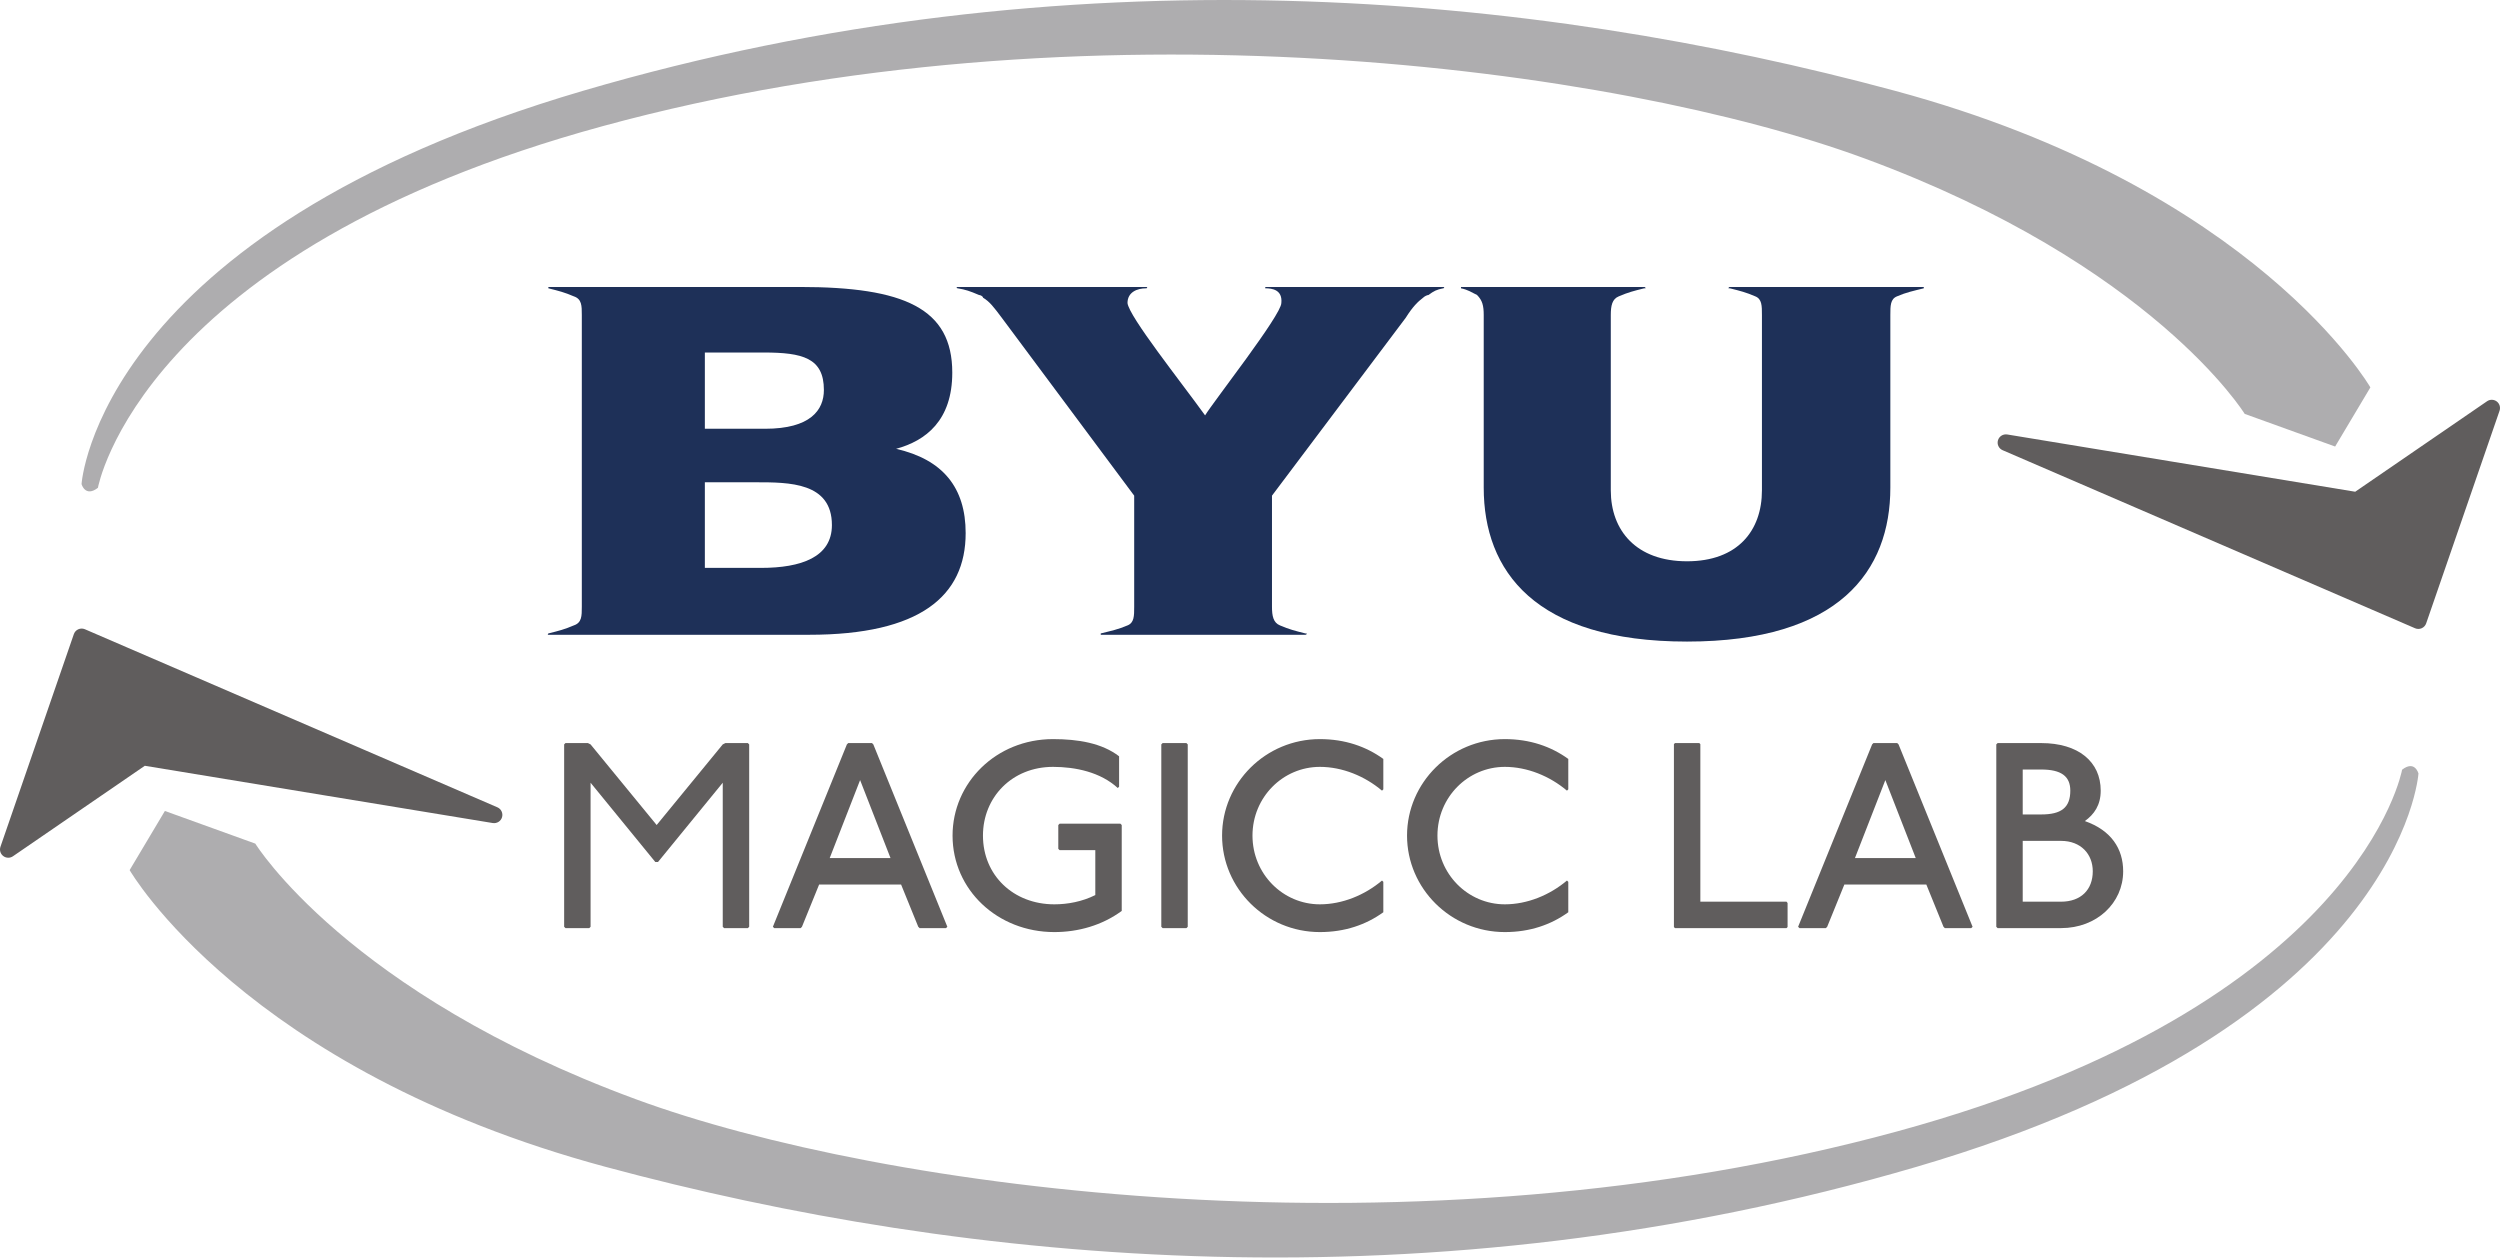
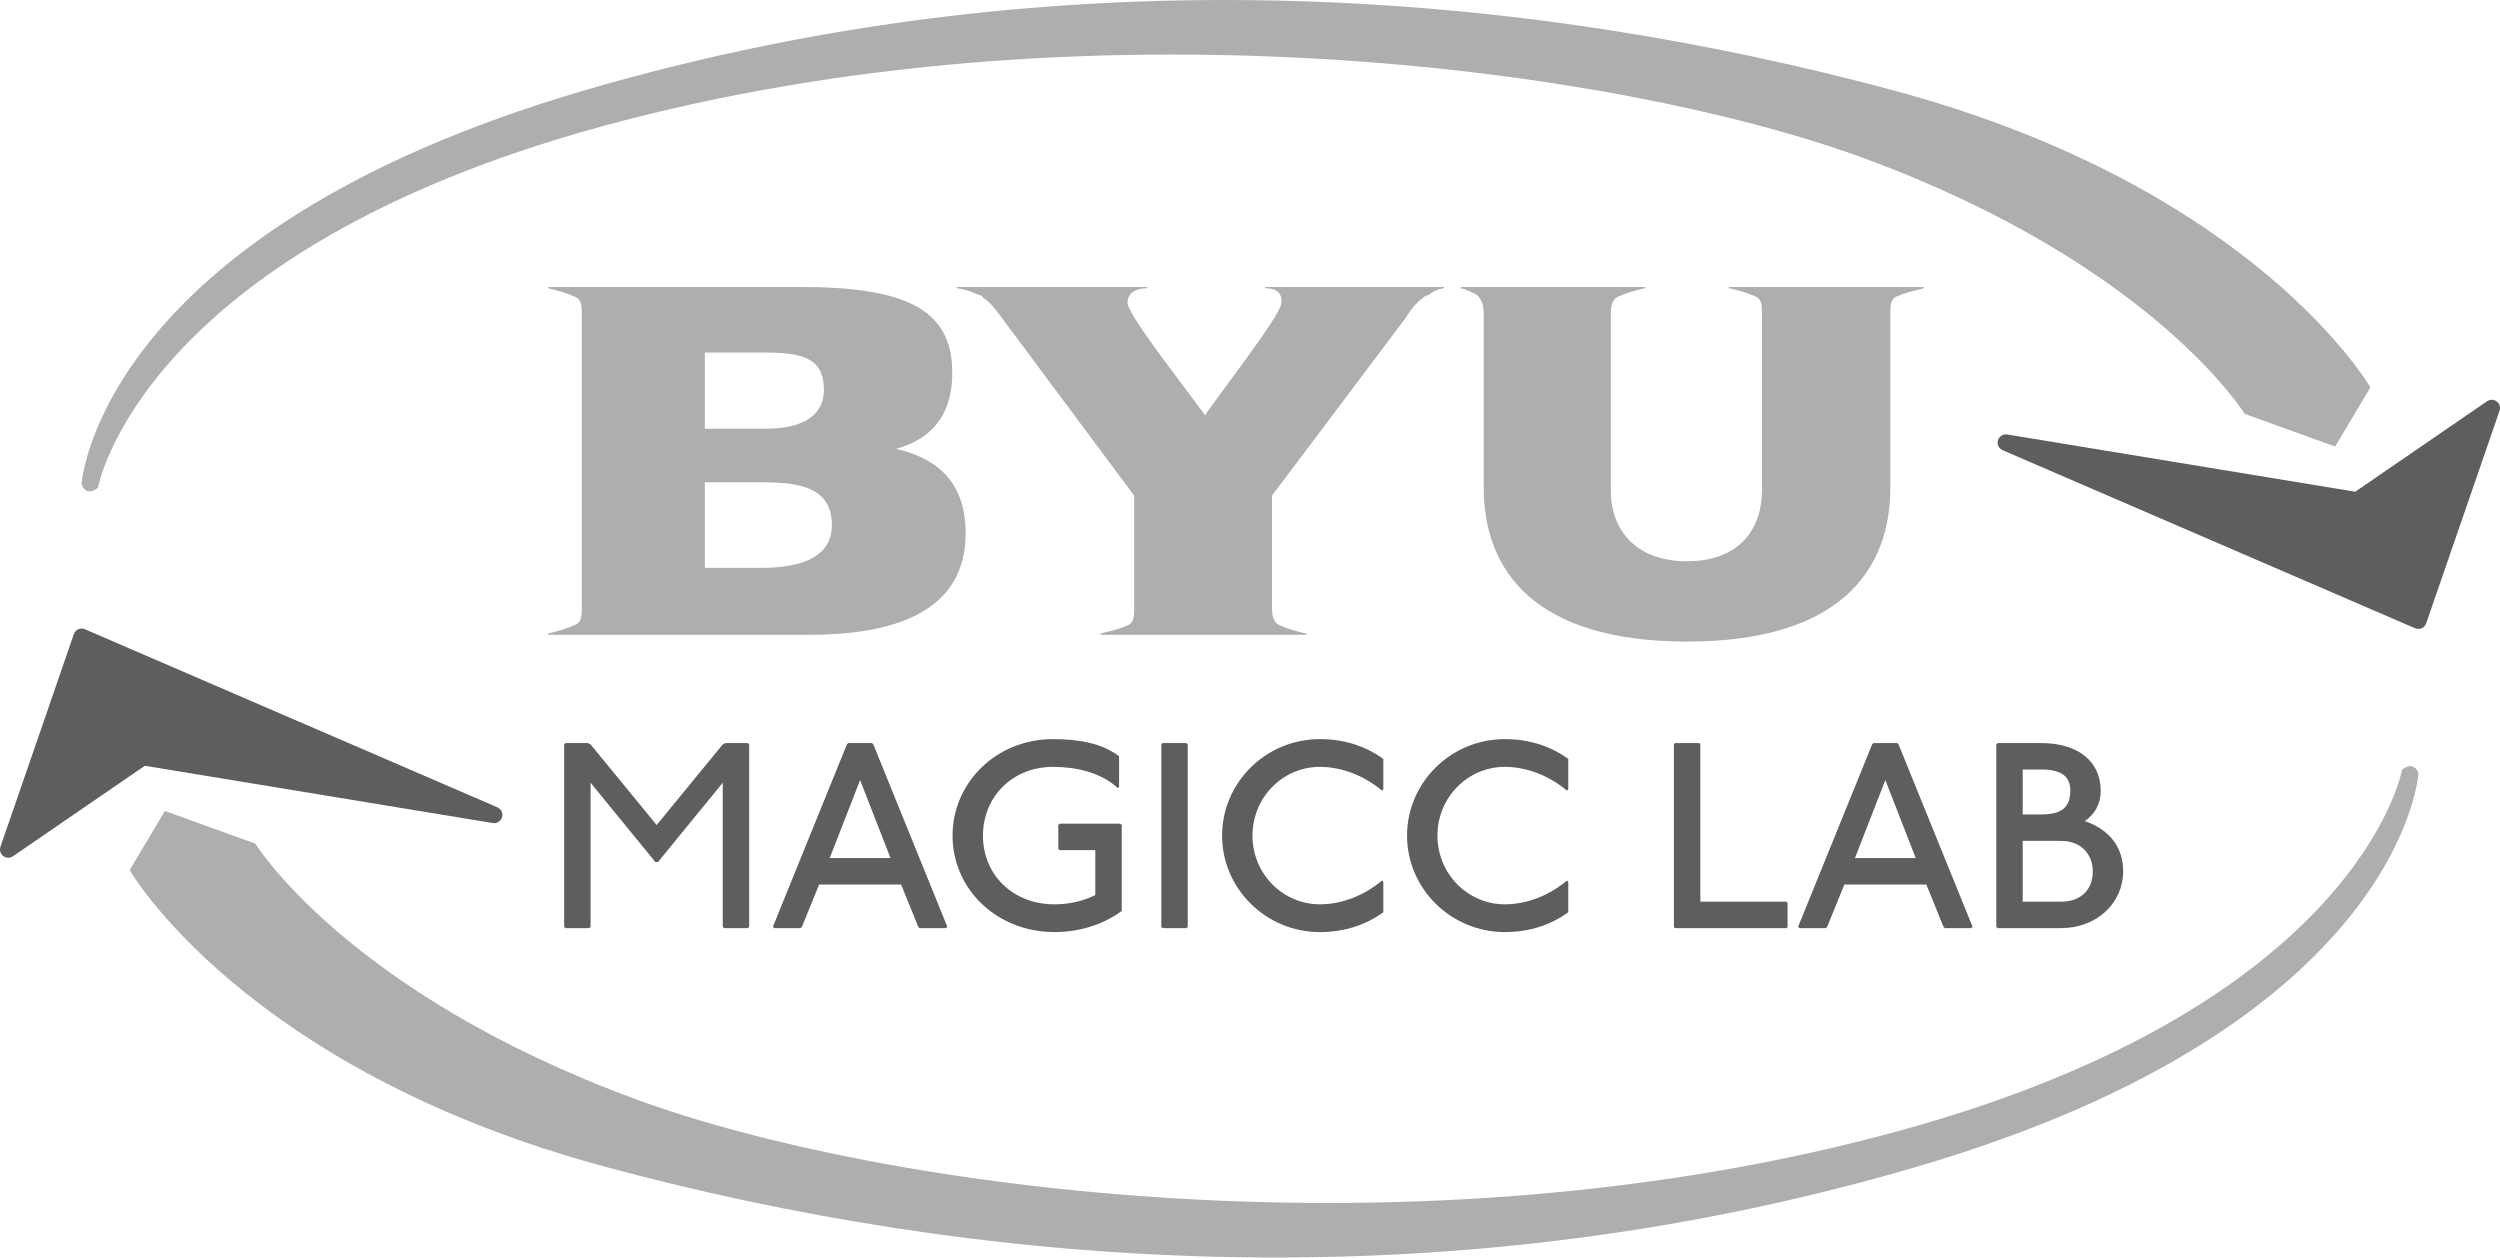
<svg xmlns="http://www.w3.org/2000/svg" viewBox="0 0 973.287 489.562" height="489.562" width="973.287" xml:space="preserve" version="1.1" id="svg2">
  <defs id="defs6" />
  <g transform="matrix(1.25,0,0,-1.25,0,489.5625)" id="g10">
    <g transform="scale(0.1,0.1)" id="g12">
      <path id="path14" style="fill:#605d5d;fill-opacity:1;fill-rule:evenodd;stroke:none" d="M 1538.96,1378.5 254.297,1933.09 25.719,1270.82 444.988,1558.51 1538.96,1378.5" />
      <path id="path16" style="fill:#605d5d;fill-opacity:1;fill-rule:nonzero;stroke:none" d="M 269.57,1898.49 75.469,1336.16 430.43,1579.72 c 5.476,3.74 12.207,5.26 18.738,4.17 L 1336.55,1437.87 269.57,1898.49 Z M 25.719,1245.1 c -5.5,0 -10.988,1.76 -15.586,5.26 -8.828,6.72 -12.344,18.36 -8.727,28.85 L 229.988,1941.48 c 2.336,6.76 7.383,12.25 13.926,15.14 6.559,2.88 14.004,2.93 20.582,0.07 L 1549.16,1402.11 c 11.93,-5.15 18.13,-18.39 14.48,-30.84 -3.67,-12.47 -16.01,-20.14 -28.86,-18.15 L 451.012,1531.46 40.273,1249.61 c -4.398,-3.01 -9.484,-4.51 -14.555,-4.51" />
-       <path id="path18" style="fill:#1e3058;fill-opacity:1;fill-rule:evenodd;stroke:none" d="m 5887.51,2935.21 c 0,29.18 0,50.02 20.83,58.35 29.16,12.51 49.99,16.67 83.32,25.01 l 0,4.16 c -604.06,0 -604.06,0 -604.06,0 -4.16,0 -4.16,-4.16 -4.16,-4.16 l 4.16,0 c 33.33,-8.34 50,-12.5 79.16,-25.01 20.83,-8.33 20.83,-29.17 20.83,-58.35 0,-545.96 0,-545.96 0,-545.96 0,-125.03 -74.99,-220.88 -233.29,-220.88 -158.31,0 -237.46,95.85 -237.46,220.88 0,545.96 0,545.96 0,545.96 0,29.18 4.17,50.02 25,58.35 29.16,12.51 45.82,16.67 79.15,25.01 l 4.16,0 c 0,0 0,4.16 -4.16,4.16 -570.73,0 -570.73,0 -570.73,0 l 0,-4.16 c 20.83,-4.17 33.33,-12.5 49.99,-20.84 16.66,-16.67 20.83,-33.34 20.83,-62.52 0,-537.62 0,-537.62 0,-537.62 0,-258.4 158.3,-479.28 633.22,-479.28 474.91,0 633.21,220.88 633.21,479.28 l 0,537.62" />
-       <path id="path20" style="fill:#1e3058;fill-opacity:1;fill-rule:evenodd;stroke:none" d="m 2195.28,2818.58 c 183.28,0 183.28,0 183.28,0 120.8,0 187.45,-16.66 187.45,-116.66 0,-62.49 -41.65,-120.82 -183.28,-120.82 -187.45,0 -187.45,0 -187.45,0 l 0,237.48 z m 0,-404.14 c 158.29,0 158.29,0 158.29,0 104.14,0 237.43,0 237.43,-133.32 0,-99.99 -95.8,-133.32 -220.77,-133.32 -174.95,0 -174.95,0 -174.95,0 l 0,266.64 z m -383.22,520.8 c 0,-908.27 0,-908.27 0,-908.27 0,-29.16 0,-49.99 -24.99,-58.33 -29.16,-12.49 -45.82,-16.66 -79.14,-24.99 l 0,0 c 0,0 -4.17,-4.17 0,-4.17 4.16,0 812.26,0 812.26,0 345.73,0 487.36,120.82 487.36,316.64 0,141.66 -70.81,229.15 -216.6,262.48 l 0,0 c 91.64,25 174.94,87.5 174.94,237.49 0,199.98 -149.95,266.64 -474.86,266.64 -783.1,0 -783.1,0 -783.1,0 l 0,-4.16 c 33.32,-8.34 49.98,-12.5 79.14,-25 24.99,-8.33 24.99,-29.16 24.99,-58.33" />
-       <path id="path22" style="fill:#1e3058;fill-opacity:1;fill-rule:evenodd;stroke:none" d="m 3940.78,3018.57 c 20.83,0 54.16,-4.17 49.99,-45.83 0,-37.5 -212.49,-308.31 -237.49,-349.98 -75,104.16 -237.49,308.31 -241.66,349.98 0,33.33 29.17,45.83 58.33,45.83 l 0,0 c 4.17,0 4.17,4.16 0,4.16 -587.48,0 -587.48,0 -587.48,0 -4.17,0 -4.17,-4.16 0,-4.16 l 0,0 c 25,-4.17 37.5,-8.34 66.66,-20.83 4.17,0 12.5,-4.17 12.5,-8.33 20.84,-12.5 33.34,-29.17 58.34,-62.5 412.48,-554.13 412.48,-554.13 412.48,-554.13 0,-345.81 0,-345.81 0,-345.81 0,-29.16 0,-49.99 -20.83,-58.33 -29.16,-12.49 -50,-16.66 -83.33,-24.99 l 0,-4.17 c 637.48,0 637.48,0 637.48,0 4.17,0 4.17,4.17 4.17,4.17 -4.17,0 -4.17,0 -4.17,0 -33.33,8.33 -49.99,12.5 -79.16,24.99 -20.83,8.34 -25,29.17 -25,58.33 0,345.81 0,345.81 0,345.81 416.66,554.13 416.66,554.13 416.66,554.13 20.83,33.33 37.49,50 54.16,62.5 4.17,4.16 12.5,8.33 16.67,8.33 16.66,12.49 25,16.66 45.83,20.83 l 0,0 c 4.17,0 4.17,4.16 0,4.16 -554.15,0 -554.15,0 -554.15,0 l 0,-4.16" />
+       <path id="path18" style="fill:#aeadaf;fill-opacity:1;fill-rule:evenodd;stroke:none" d="m 5887.51,2935.21 c 0,29.18 0,50.02 20.83,58.35 29.16,12.51 49.99,16.67 83.32,25.01 l 0,4.16 c -604.06,0 -604.06,0 -604.06,0 -4.16,0 -4.16,-4.16 -4.16,-4.16 l 4.16,0 c 33.33,-8.34 50,-12.5 79.16,-25.01 20.83,-8.33 20.83,-29.17 20.83,-58.35 0,-545.96 0,-545.96 0,-545.96 0,-125.03 -74.99,-220.88 -233.29,-220.88 -158.31,0 -237.46,95.85 -237.46,220.88 0,545.96 0,545.96 0,545.96 0,29.18 4.17,50.02 25,58.35 29.16,12.51 45.82,16.67 79.15,25.01 l 4.16,0 c 0,0 0,4.16 -4.16,4.16 -570.73,0 -570.73,0 -570.73,0 l 0,-4.16 c 20.83,-4.17 33.33,-12.5 49.99,-20.84 16.66,-16.67 20.83,-33.34 20.83,-62.52 0,-537.62 0,-537.62 0,-537.62 0,-258.4 158.3,-479.28 633.22,-479.28 474.91,0 633.21,220.88 633.21,479.28 l 0,537.62" />
+       <path id="path20" style="fill:#aeadaf;fill-opacity:1;fill-rule:evenodd;stroke:none" d="m 2195.28,2818.58 c 183.28,0 183.28,0 183.28,0 120.8,0 187.45,-16.66 187.45,-116.66 0,-62.49 -41.65,-120.82 -183.28,-120.82 -187.45,0 -187.45,0 -187.45,0 l 0,237.48 z m 0,-404.14 c 158.29,0 158.29,0 158.29,0 104.14,0 237.43,0 237.43,-133.32 0,-99.99 -95.8,-133.32 -220.77,-133.32 -174.95,0 -174.95,0 -174.95,0 l 0,266.64 z m -383.22,520.8 c 0,-908.27 0,-908.27 0,-908.27 0,-29.16 0,-49.99 -24.99,-58.33 -29.16,-12.49 -45.82,-16.66 -79.14,-24.99 l 0,0 c 0,0 -4.17,-4.17 0,-4.17 4.16,0 812.26,0 812.26,0 345.73,0 487.36,120.82 487.36,316.64 0,141.66 -70.81,229.15 -216.6,262.48 l 0,0 c 91.64,25 174.94,87.5 174.94,237.49 0,199.98 -149.95,266.64 -474.86,266.64 -783.1,0 -783.1,0 -783.1,0 l 0,-4.16 c 33.32,-8.34 49.98,-12.5 79.14,-25 24.99,-8.33 24.99,-29.16 24.99,-58.33" />
+       <path id="path22" style="fill:#aeadaf;fill-opacity:1;fill-rule:evenodd;stroke:none" d="m 3940.78,3018.57 c 20.83,0 54.16,-4.17 49.99,-45.83 0,-37.5 -212.49,-308.31 -237.49,-349.98 -75,104.16 -237.49,308.31 -241.66,349.98 0,33.33 29.17,45.83 58.33,45.83 l 0,0 c 4.17,0 4.17,4.16 0,4.16 -587.48,0 -587.48,0 -587.48,0 -4.17,0 -4.17,-4.16 0,-4.16 l 0,0 c 25,-4.17 37.5,-8.34 66.66,-20.83 4.17,0 12.5,-4.17 12.5,-8.33 20.84,-12.5 33.34,-29.17 58.34,-62.5 412.48,-554.13 412.48,-554.13 412.48,-554.13 0,-345.81 0,-345.81 0,-345.81 0,-29.16 0,-49.99 -20.83,-58.33 -29.16,-12.49 -50,-16.66 -83.33,-24.99 l 0,-4.17 c 637.48,0 637.48,0 637.48,0 4.17,0 4.17,4.17 4.17,4.17 -4.17,0 -4.17,0 -4.17,0 -33.33,8.33 -49.99,12.5 -79.16,24.99 -20.83,8.34 -25,29.17 -25,58.33 0,345.81 0,345.81 0,345.81 416.66,554.13 416.66,554.13 416.66,554.13 20.83,33.33 37.49,50 54.16,62.5 4.17,4.16 12.5,8.33 16.67,8.33 16.66,12.49 25,16.66 45.83,20.83 l 0,0 c 4.17,0 4.17,4.16 0,4.16 -554.15,0 -554.15,0 -554.15,0 l 0,-4.16" />
      <path id="path24" style="fill:#605d5d;fill-opacity:1;fill-rule:nonzero;stroke:none" d="m 1831.13,1602.17 8.22,-4.12 205.83,-251.09 205.82,251.09 8.22,4.12 69.99,0 4.12,-4.12 0,-568.05 -4.12,-4.12 -74.09,0 -4.12,4.12 0,448.67 -201.72,-246.97 -8.22,0 -201.71,246.97 0,-448.67 -4.1,-4.12 -74.11,0 -4.1,4.12 0,568.05 4.1,4.12 69.99,0" />
      <path id="path26" style="fill:#605d5d;fill-opacity:1;fill-rule:nonzero;stroke:none" d="m 2584.15,1244.06 189.36,0 -94.69,242.85 -94.67,-242.85 z m 131.72,358.11 4.12,-4.12 230.52,-568.05 -4.12,-4.12 -82.33,0 -4.12,4.12 -53.5,131.71 -255.23,0 -53.51,-131.71 -4.12,-4.12 -82.31,0 -4.12,4.12 230.51,568.05 4.12,4.12 74.09,0" />
      <path id="path28" style="fill:#605d5d;fill-opacity:1;fill-rule:nonzero;stroke:none" d="m 3481.32,1462.19 c -53.52,49.43 -131.73,65.87 -201.7,65.87 -127.62,0 -218.17,-94.67 -218.17,-214.05 0,-123.47 94.67,-214.06 222.27,-214.06 41.18,0 86.45,8.24 127.63,28.84 l 0,139.94 -111.15,0 -4.12,4.12 0,74.11 4.12,4.12 189.36,0 4.09,-4.12 0,-267.56 c -61.73,-45.28 -135.82,-65.88 -209.93,-65.88 -177,0 -316.96,131.71 -316.96,300.49 0,164.66 135.84,300.52 312.86,300.52 78.21,0 152.3,-12.36 205.82,-53.51 l 0,-94.71 -4.12,-4.12" />
      <path id="path30" style="fill:#605d5d;fill-opacity:1;fill-rule:nonzero;stroke:none" d="m 3695.14,1602.17 4.1,-4.12 0,-568.05 -4.1,-4.12 -74.11,0 -4.12,4.12 0,568.05 4.12,4.12 74.11,0" />
      <path id="path32" style="fill:#605d5d;fill-opacity:1;fill-rule:nonzero;stroke:none" d="m 4304.31,1453.99 c -53.54,45.27 -123.53,74.07 -193.5,74.07 -115.26,0 -209.93,-94.67 -209.93,-214.05 0,-119.35 94.67,-214.06 209.93,-214.06 69.97,0 139.96,28.84 193.5,74.11 l 4.08,-4.12 0,-94.66 c -53.52,-38.69 -119.37,-61.76 -197.58,-61.76 -168.78,0 -304.62,135.83 -304.62,300.49 0,164.66 135.84,300.52 304.62,300.52 78.21,0 144.06,-23.07 197.58,-61.75 l 0,-94.67 -4.08,-4.12" />
      <path id="path34" style="fill:#605d5d;fill-opacity:1;fill-rule:nonzero;stroke:none" d="m 4880.35,1453.99 c -53.51,45.27 -123.5,74.07 -193.45,74.07 -115.27,0 -209.94,-94.67 -209.94,-214.05 0,-119.35 94.67,-214.06 209.94,-214.06 69.95,0 139.94,28.84 193.45,74.11 l 4.12,-4.12 0,-94.66 c -53.51,-38.69 -119.38,-61.76 -197.57,-61.76 -168.78,0 -304.65,135.83 -304.65,300.49 0,164.66 135.87,300.52 304.65,300.52 78.19,0 144.06,-23.07 197.57,-61.75 l 0,-94.67 -4.12,-4.12" />
      <path id="path36" style="fill:#605d5d;fill-opacity:1;fill-rule:nonzero;stroke:none" d="m 5292.48,1602.17 3.29,-3.29 0,-490.69 268.39,0 3.3,-4.12 0,-74.89 -3.3,-3.3 -347.4,0 -3.3,3.3 0,569.7 3.3,3.29 75.72,0" />
      <path id="path38" style="fill:#605d5d;fill-opacity:1;fill-rule:nonzero;stroke:none" d="m 5777.27,1244.06 189.34,0 -94.67,242.85 -94.67,-242.85 z m 131.7,358.11 4.12,-4.12 230.54,-568.05 -4.12,-4.12 -82.35,0 -4.12,4.12 -53.48,131.71 -255.25,0 -53.51,-131.71 -4.12,-4.12 -82.31,0 -4.12,4.12 230.53,568.05 4.12,4.12 74.07,0" />
      <path id="path40" style="fill:#605d5d;fill-opacity:1;fill-rule:nonzero;stroke:none" d="m 6299.8,1108.19 119.39,0 c 61.75,0 98.78,37.04 98.78,94.67 0,53.51 -37.03,94.71 -98.78,94.71 l -119.39,0 0,-189.38 z m 0,271.69 57.63,0 c 61.76,0 90.59,20.6 90.59,74.11 0,45.27 -28.83,65.83 -90.59,65.83 l -57.63,0 0,-139.94 z m 57.63,222.29 c 115.27,0 185.26,-57.63 185.26,-148.18 0,-45.32 -20.6,-74.11 -49.39,-94.71 82.31,-28.8 119.34,-86.43 119.34,-156.42 0,-98.79 -82.31,-176.98 -193.45,-176.98 l -197.58,0 -4.12,4.12 0,568.05 4.12,4.12 135.82,0" />
      <path id="path42" style="fill:#605d5d;fill-opacity:1;fill-rule:evenodd;stroke:none" d="m 6247.37,2537.97 1284.67,-554.59 228.57,662.26 -419.27,-287.69 -1093.97,180.02" />
      <path id="path44" style="fill:#605d5d;fill-opacity:1;fill-rule:nonzero;stroke:none" d="m 7516.76,2017.97 194.1,562.34 -354.96,-243.57 c -5.47,-3.74 -12.21,-5.26 -18.74,-4.16 l -887.38,146.01 1066.98,-460.62 z m 243.85,653.39 c 5.5,0 10.99,-1.76 15.59,-5.26 8.83,-6.72 12.34,-18.36 8.72,-28.84 l -228.58,-662.27 c -2.33,-6.77 -7.38,-12.26 -13.92,-15.14 -6.56,-2.88 -14.01,-2.93 -20.59,-0.08 l -1284.66,554.59 c -11.93,5.15 -18.13,18.38 -14.48,30.84 3.67,12.47 16.01,20.14 28.86,18.14 L 7335.32,2385 l 410.74,281.85 c 4.39,3.02 9.48,4.51 14.55,4.51" />
      <path id="path46" style="fill:#aeadaf;fill-opacity:1;fill-rule:nonzero;stroke:none" d="m 7382.58,2709.92 c 0,0 -356.59,620.4 -1480.98,923.88 -1124.38,303.48 -2572.64,443.83 -4085.39,0 C 303.453,3189.97 253.965,2408.73 253.965,2408.73 c 0,0 11.609,-42.15 51.004,-11.5 0,0 130.398,732.86 1573.201,1126.67 1497.27,408.67 3160.3,182.28 3928.44,-100.61 898.3,-330.84 1184.55,-795.86 1184.55,-795.86 l 281.63,-101.68 109.79,184.17" />
      <path id="path48" style="fill:#aeadaf;fill-opacity:1;fill-rule:nonzero;stroke:none" d="m 403.754,1206.55 c 0,0 356.594,-620.402 1480.976,-923.878 1124.38,-303.492 2572.64,-443.832 4085.4,0 1512.75,443.828 1562.24,1225.068 1562.24,1225.068 0,0 -11.61,42.15 -51.01,11.5 0,0 -130.4,-732.869 -1573.19,-1126.681 C 4410.89,-16.109 2747.86,210.281 1979.73,493.18 1081.42,824.012 795.172,1289.04 795.172,1289.04 L 513.547,1390.72 403.754,1206.55" />
    </g>
  </g>
</svg>
